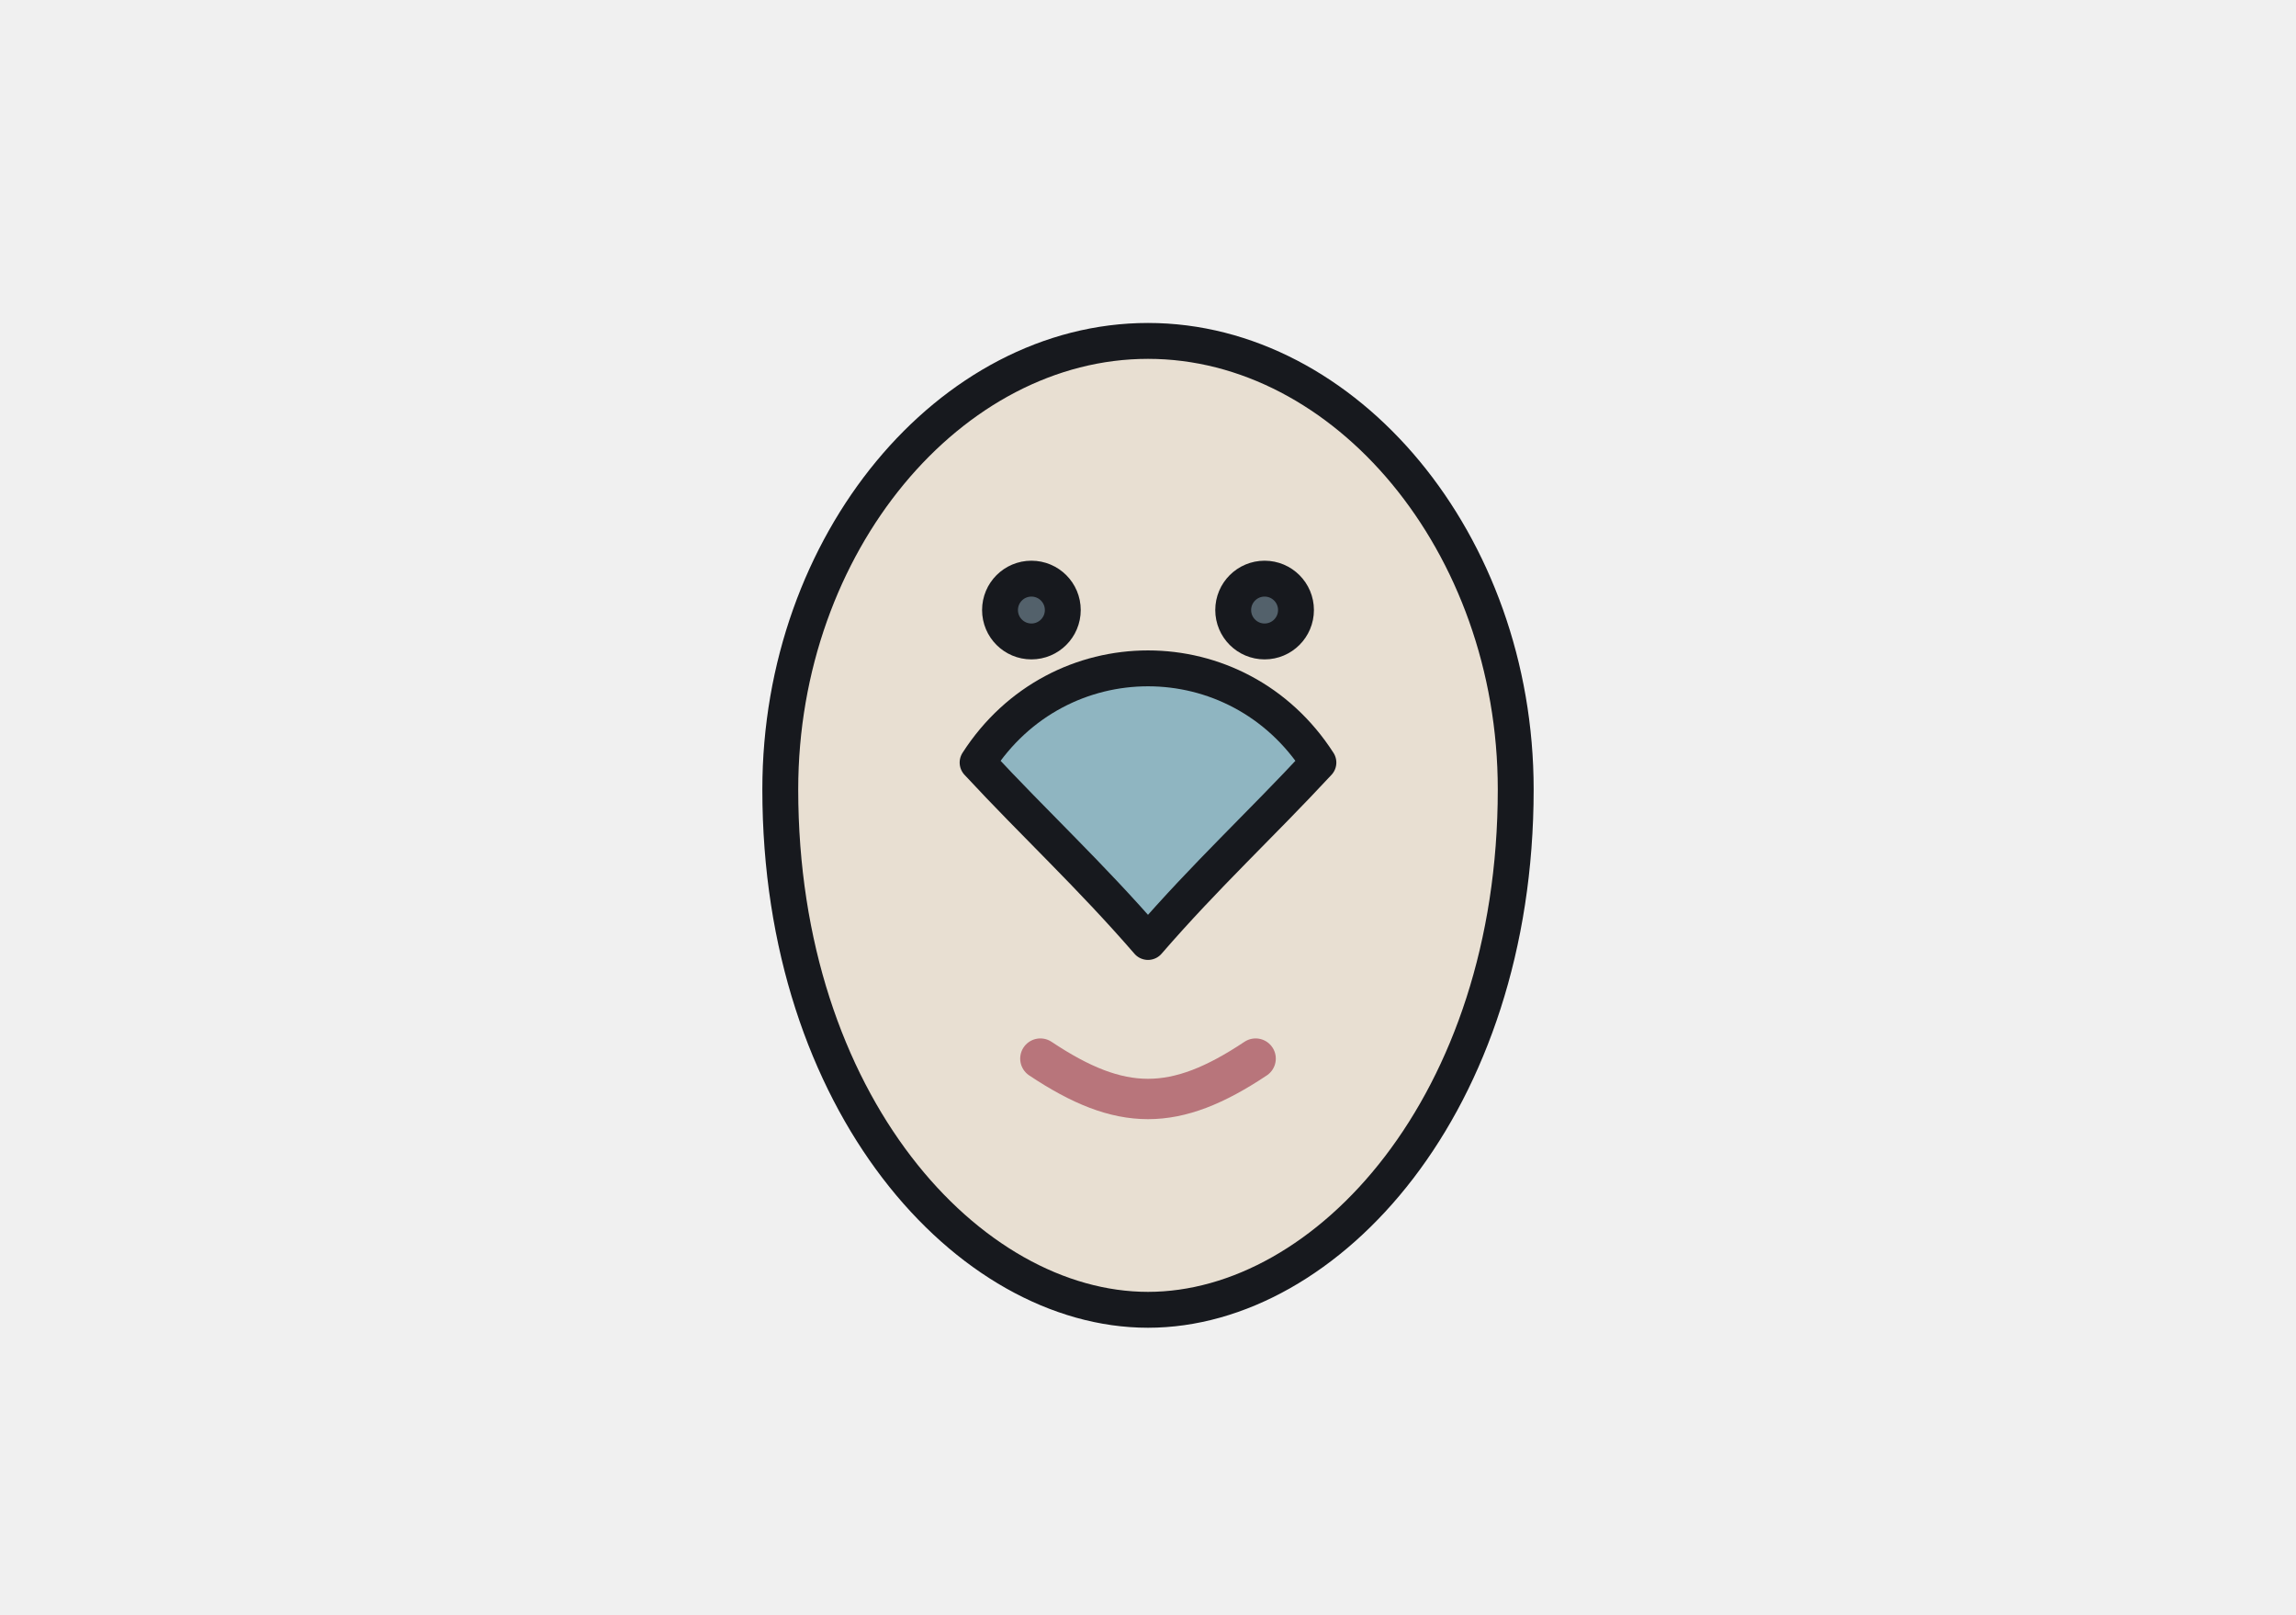
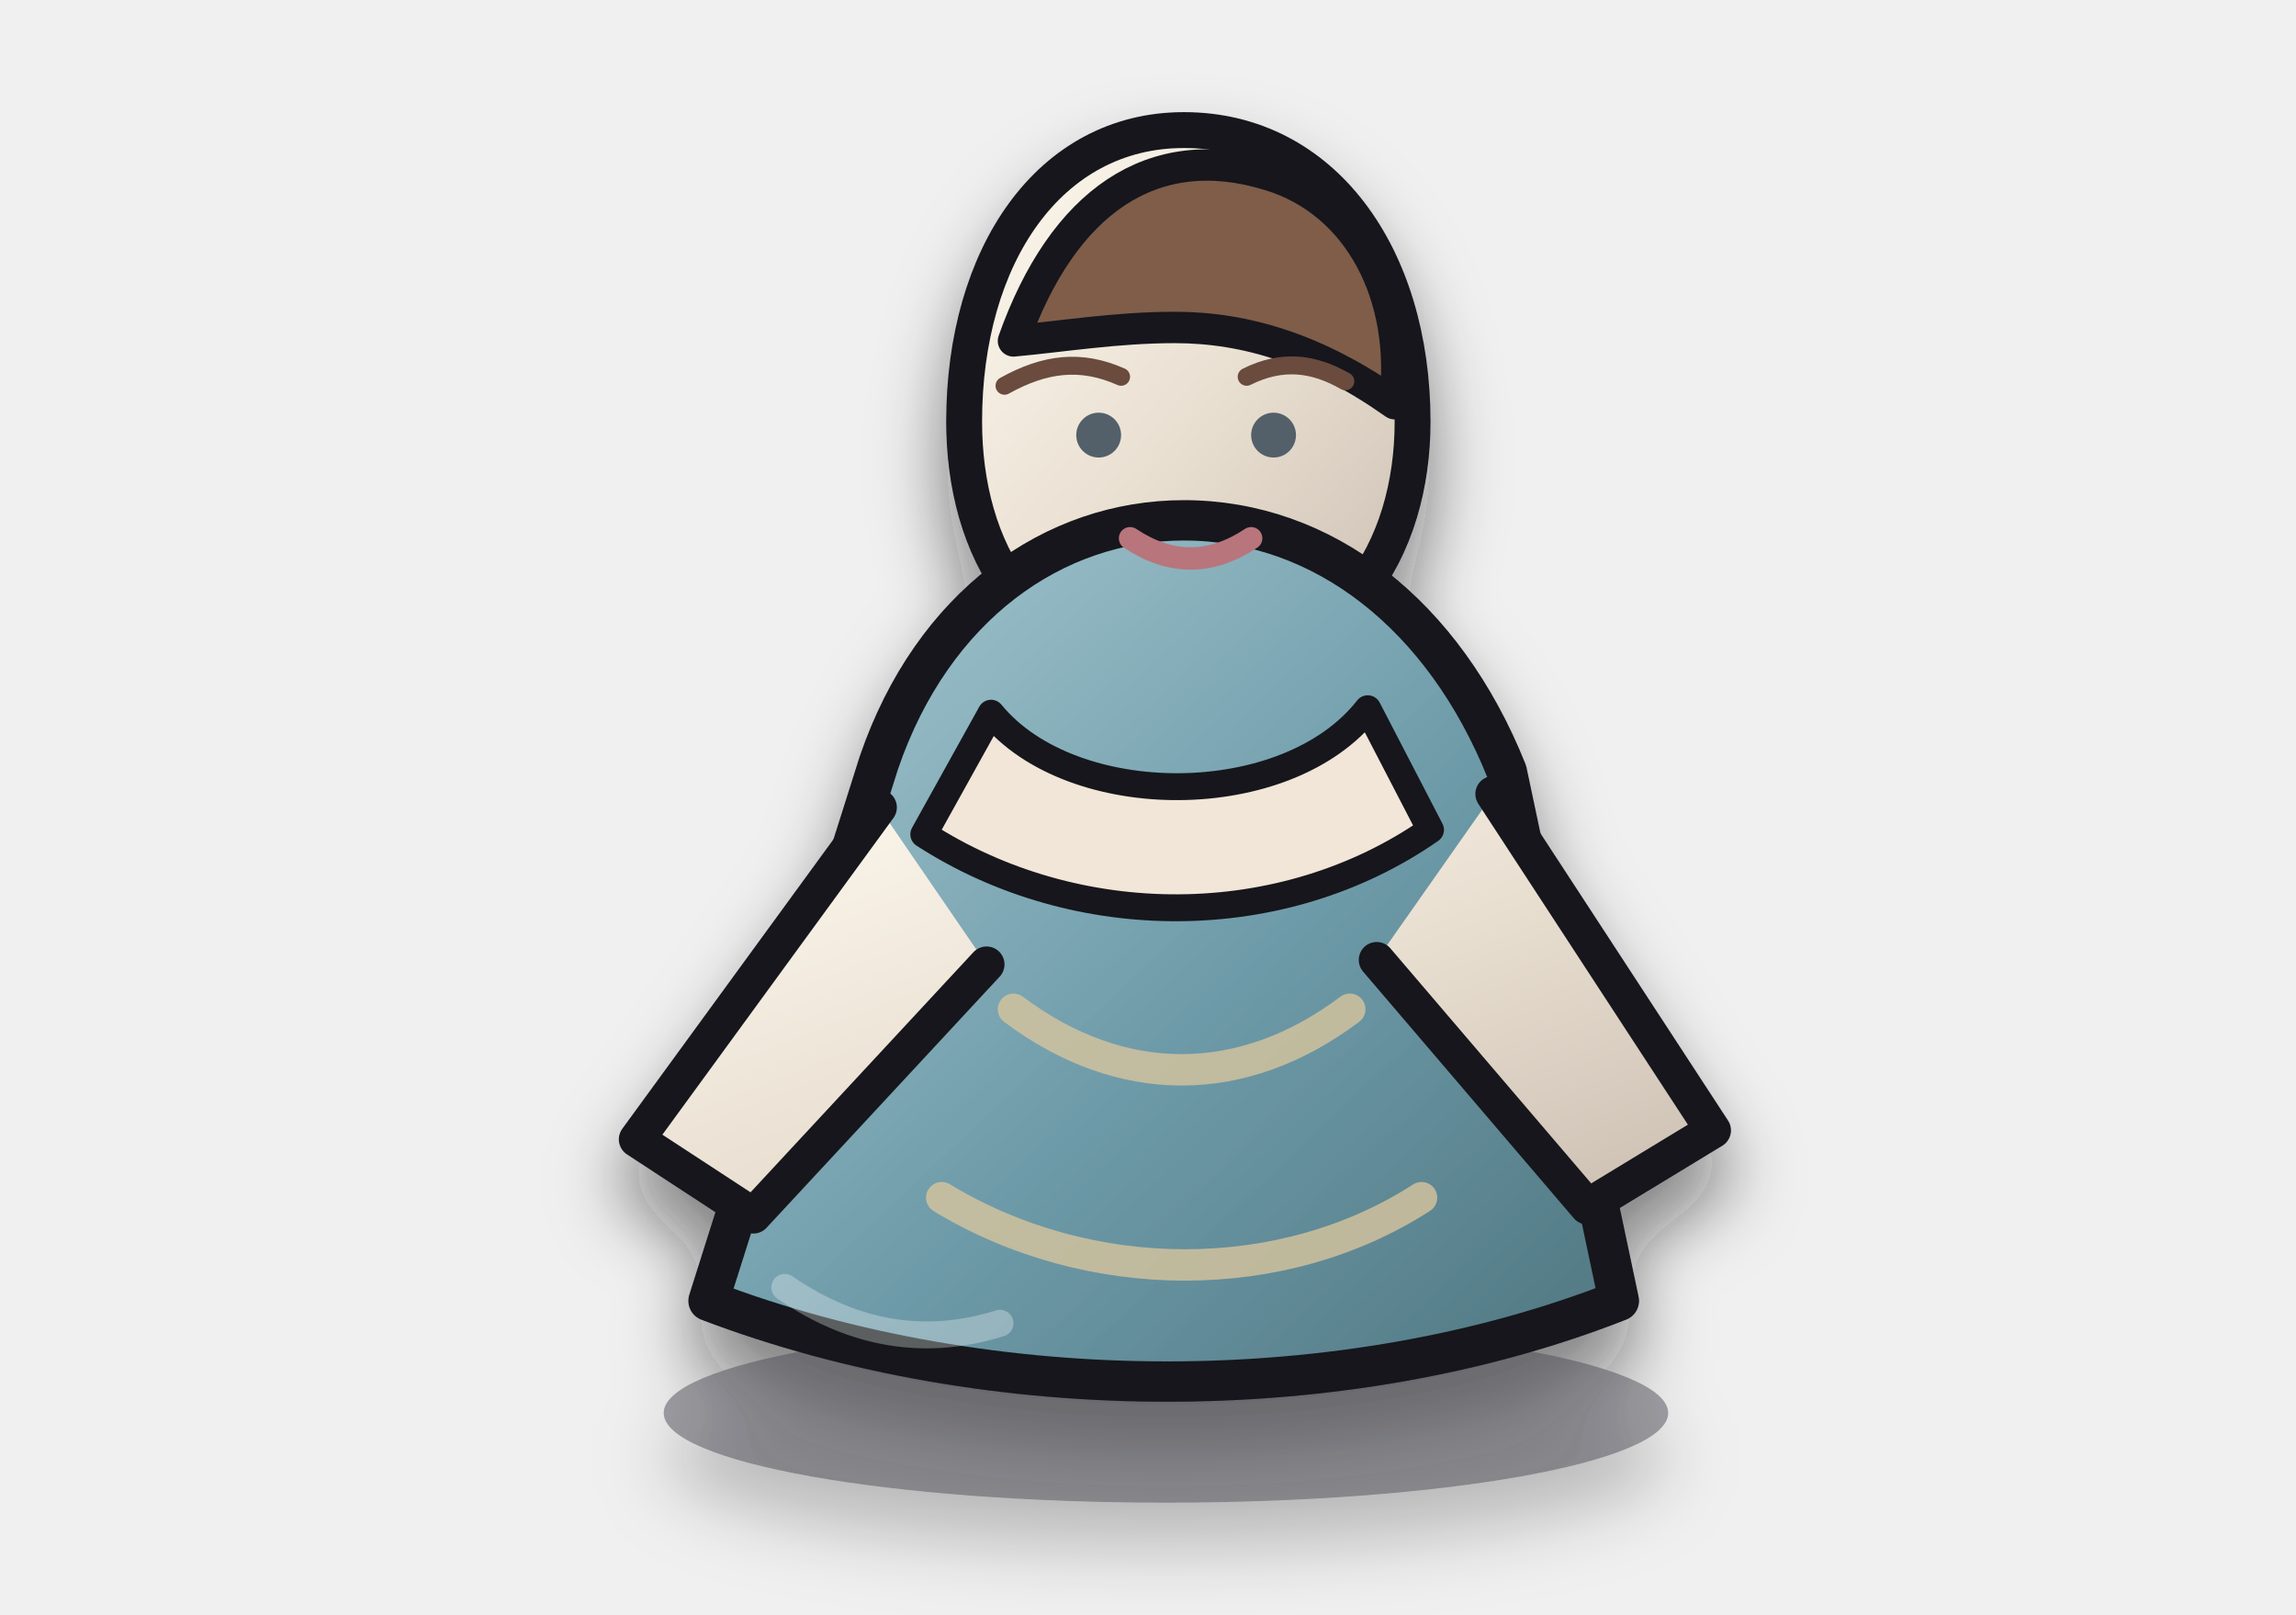
<svg xmlns="http://www.w3.org/2000/svg" viewBox="0 0 512 360">
-   <g stroke="#17191e" stroke-width="8" stroke-linejoin="round">
-     <path d="M256 76c44 0 82 45 82 100 0 70-42 116-82 116s-82-46-82-116c0-55 38-100 82-100z" fill="#e8dfd2" />
-     <path d="M218 170c18-28 58-28 76 0-13 14-25 25-38 40-13-15-25-26-38-40z" fill="#8fb5c1" />
-     <circle cx="230" cy="136" r="7" fill="#53616b" />
-     <circle cx="282" cy="136" r="7" fill="#53616b" />
-     <path d="M232 236c18 12 30 12 48 0" fill="none" stroke="#b8757b" stroke-width="9" stroke-linecap="round" />
+   <defs>
+     <linearGradient id="porcelain" x1="0" y1="0" x2="1" y2="1">
+       <stop stop-color="#fffaf0" />
+       <stop offset=".55" stop-color="#e8ded0" />
+       <stop offset="1" stop-color="#c9bdb0" />
+     </linearGradient>
+     <linearGradient id="dress" x1="0" y1="0" x2="1" y2="1">
+       <stop stop-color="#a9cbd3" />
+       <stop offset=".55" stop-color="#6e9ba9" />
+       <stop offset="1" stop-color="#4f7680" />
+     </linearGradient>
+     <filter id="shadow" x="-25%" y="-20%" width="150%" height="160%">
+       <feDropShadow dx="0" dy="10" stdDeviation="8" flood-color="#090b0e" flood-opacity=".5" />
+     </filter>
+   </defs>
+   <g filter="url(#shadow)" stroke="#17191e" stroke-linecap="round" stroke-linejoin="round">
+     <ellipse cx="260" cy="315" rx="112" ry="20" fill="#3a3e44" opacity=".45" stroke="none" />
+     <path d="M215 94c0-37 19-65 49-65 31 0 51 28 51 65 0 28-15 55-51 55-35 0-49-27-49-55z" fill="url(#porcelain)" stroke-width="8" />
+     <path d="M226 76c11-31 31-45 57-37 20 6 31 27 28 51-17-12-33-17-49-17-13 0-25 2-36 3z" fill="#7f5d49" stroke-width="7" />
+     <path d="M196 170c12-35 39-54 68-54 31 0 58 21 72 56l25 118c-61 24-140 24-203 0z" fill="url(#dress)" stroke-width="9" />
+     <path d="m196 180-54 74 26 17 52-56m113-38 49 75-28 17-47-55" fill="url(#porcelain)" stroke-width="8" />
+     <path d="M221 159c18 22 66 22 84-1l14 27c-33 23-79 23-113 1z" fill="#f1e6d7" stroke-width="6" />
+     <path d="M226 225c24 18 51 18 75 0M210 267c33 20 76 20 107 0" fill="none" stroke="#d7c49d" stroke-width="7" opacity=".8" />
+     <circle cx="245" cy="97" r="5" fill="#53616b" stroke="none" />
+     <circle cx="284" cy="97" r="5" fill="#53616b" stroke="none" />
+     <path d="M252 120c9 6 18 6 27 0" fill="none" stroke="#b8757b" stroke-width="5" />
+     <path d="M224 86c9-5 17-6 26-2m28 0c8-4 15-3 22 1" fill="none" stroke="#6a4c3d" stroke-width="4" />
+     <path d="M175 287c16 11 32 13 48 8" fill="none" stroke="#ffffff" stroke-width="6" opacity=".3" />
  </g>
</svg>
